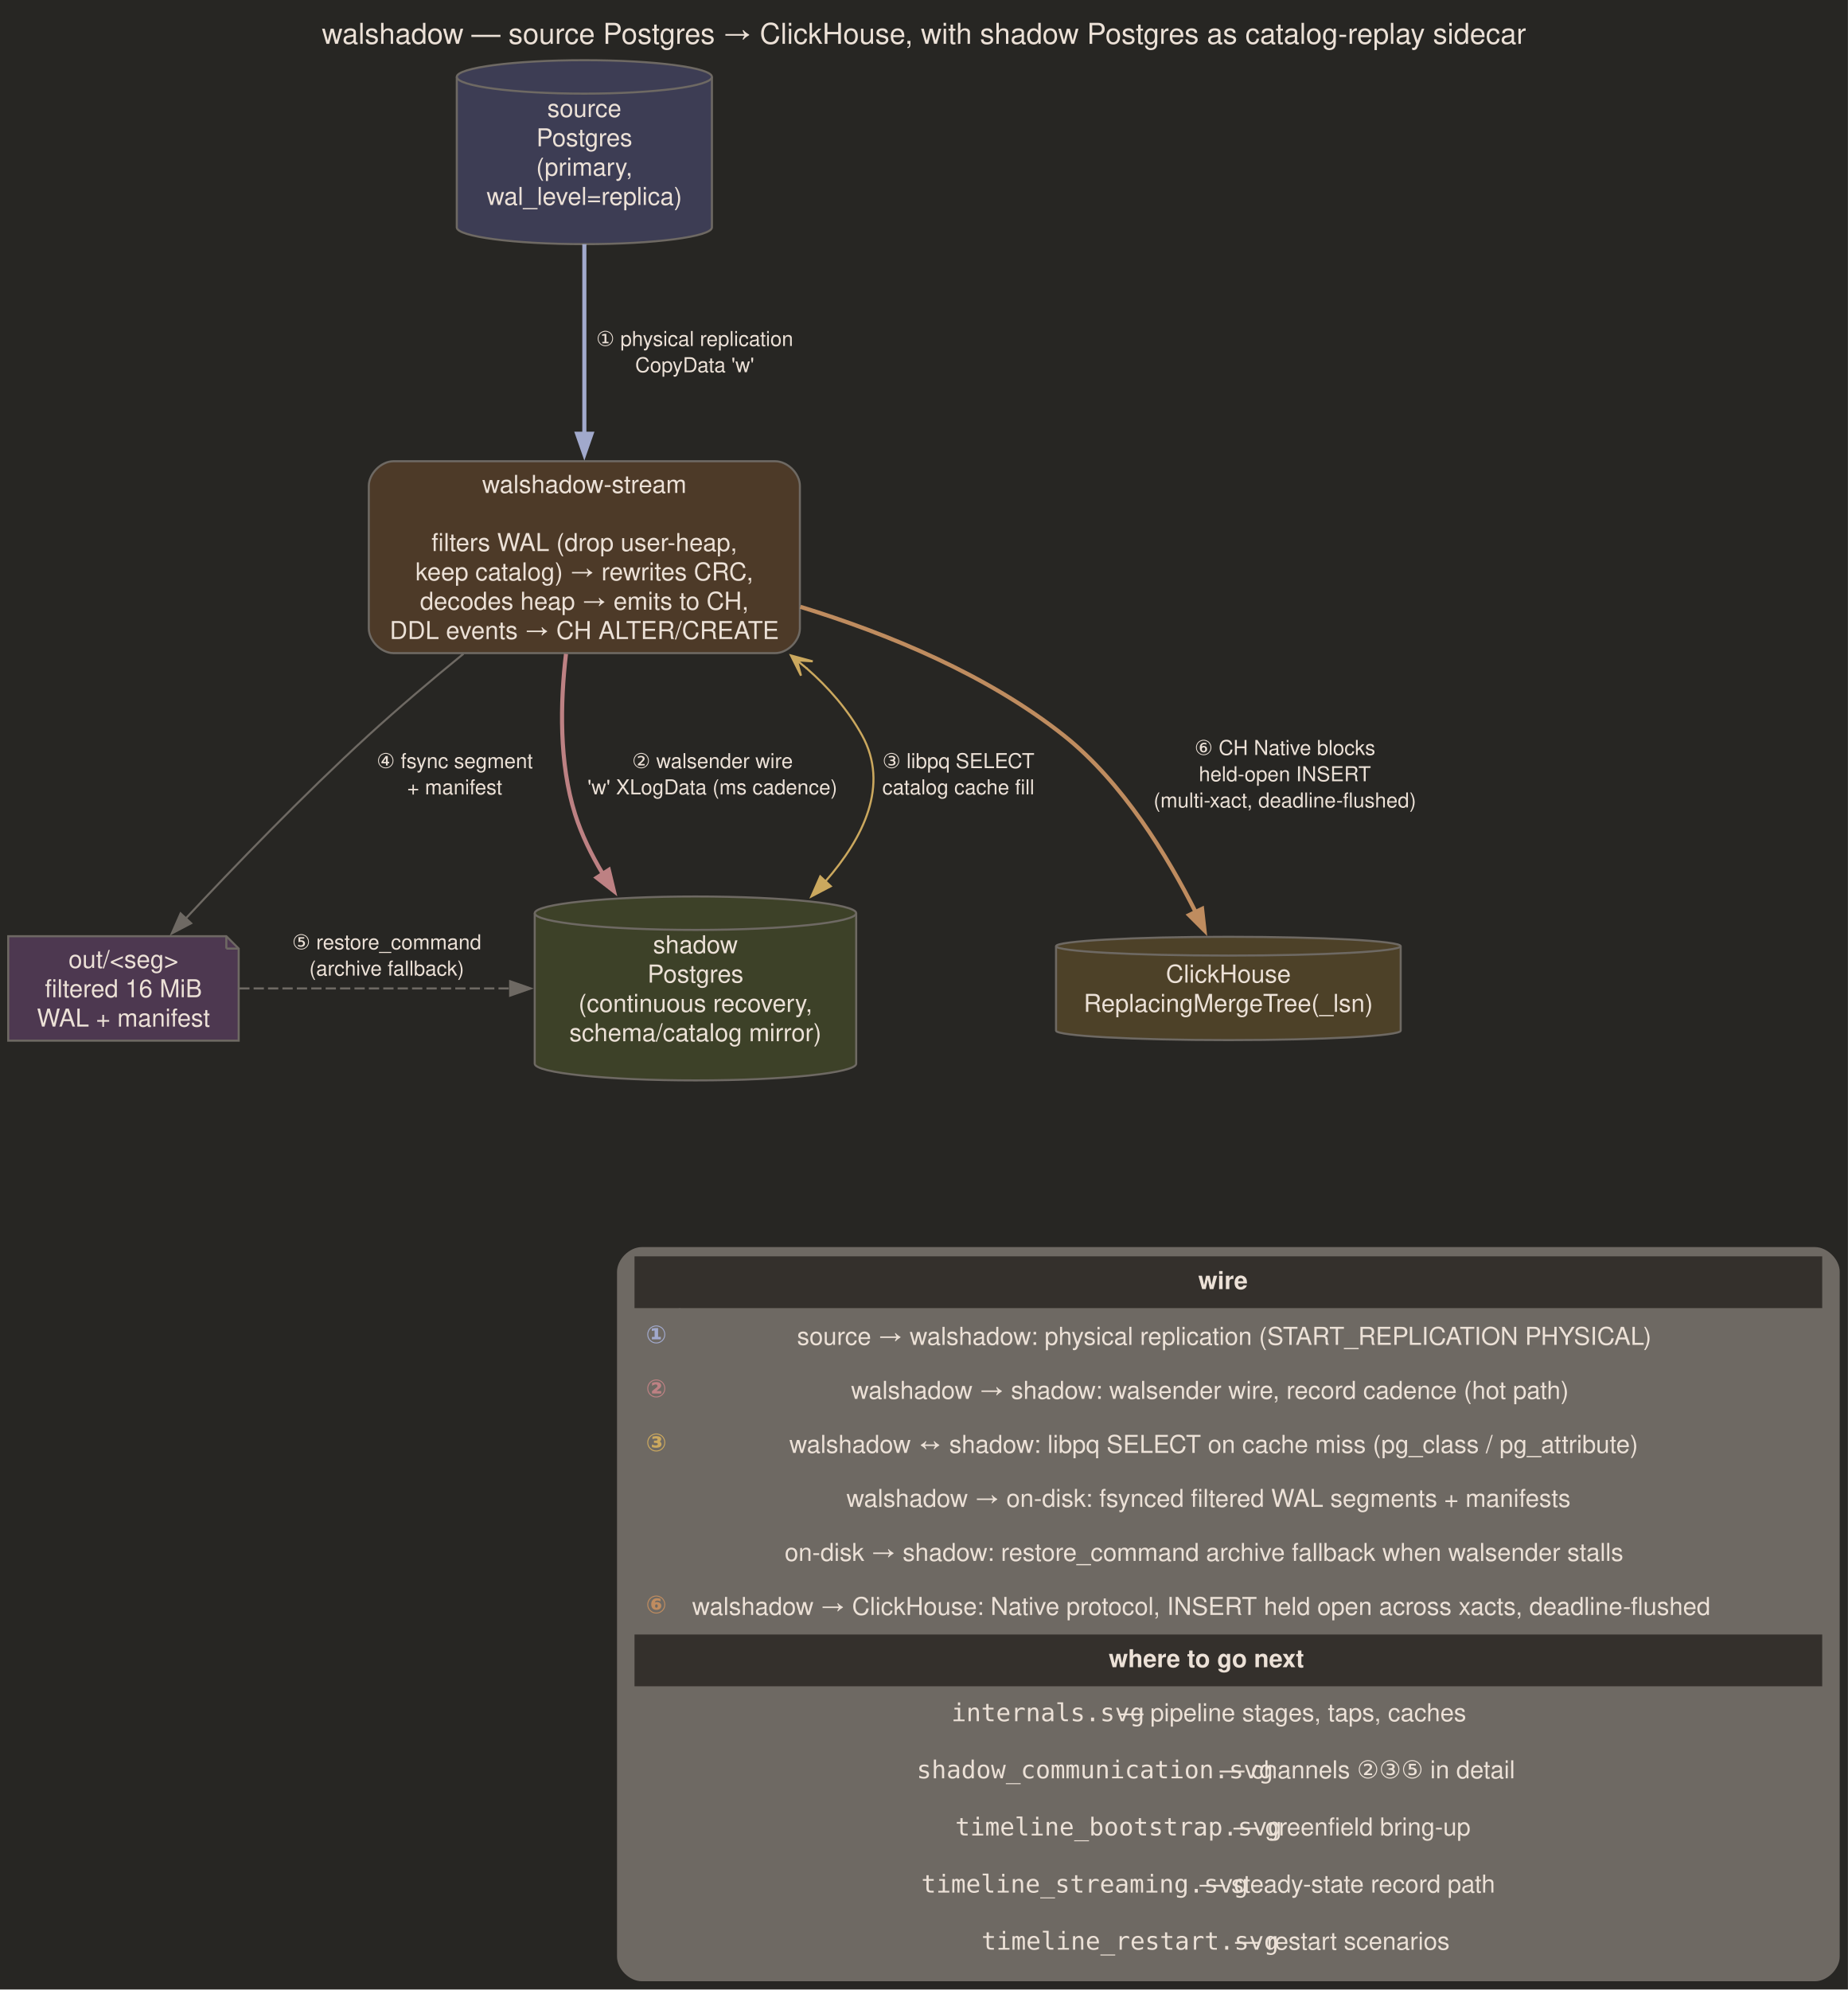
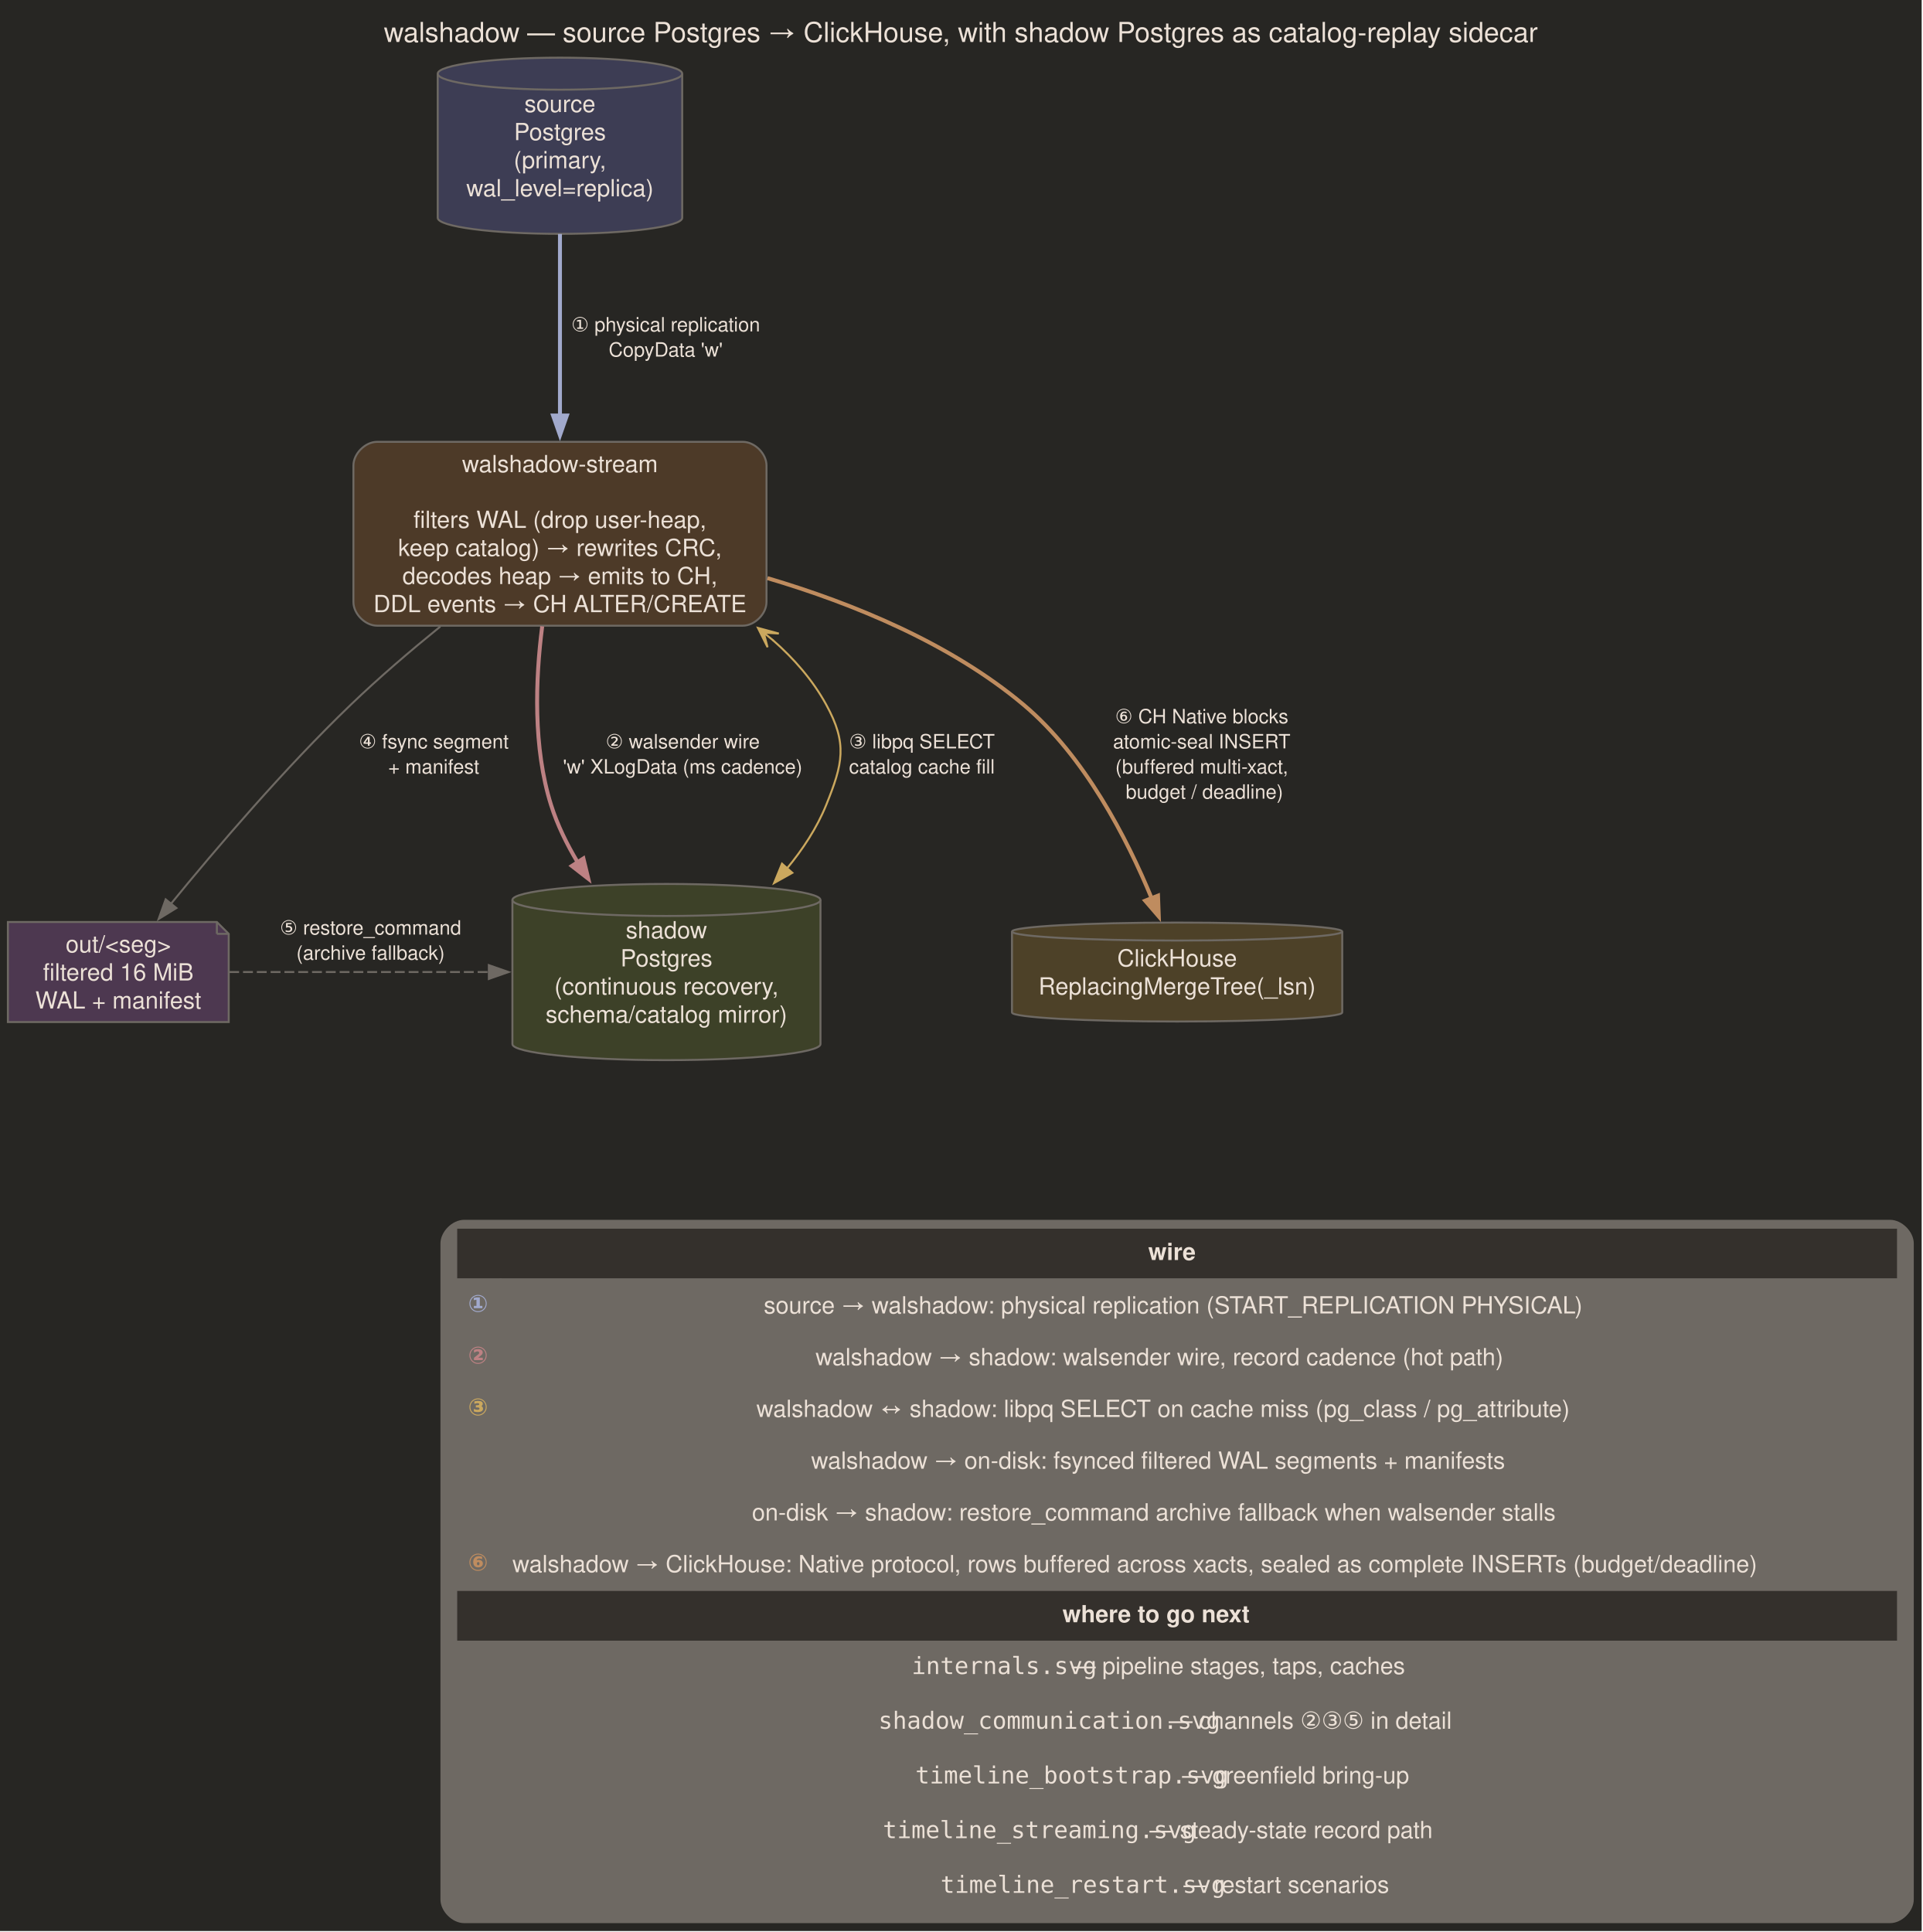
- <svg xmlns="http://www.w3.org/2000/svg" width="898pt" height="967pt" viewBox="0.00 0.00 898.00 967.00">
-   <g id="graph0" class="graph" transform="scale(1 1) rotate(0) translate(4 962.75)">
-     <polygon fill="#272623" stroke="none" points="-4,4 -4,-962.75 894.12,-962.75 894.12,4 -4,4" />
-     <text xml:space="preserve" text-anchor="middle" x="445.06" y="-941.45" font-family="Helvetica,sans-Serif" font-size="14.00" fill="#ece1d7">walshadow — source Postgres → ClickHouse, with shadow Postgres as catalog-replay sidecar</text>
+ <svg xmlns="http://www.w3.org/2000/svg" width="975pt" height="980pt" viewBox="0.00 0.00 975.00 980.00">
+   <g id="graph0" class="graph" transform="scale(1 1) rotate(0) translate(4 975.5)">
+     <polygon fill="#272623" stroke="none" points="-4,4 -4,-975.5 970.62,-975.5 970.62,4 -4,4" />
+     <text xml:space="preserve" text-anchor="middle" x="483.31" y="-954.2" font-family="Helvetica,sans-Serif" font-size="14.00" fill="#ece1d7">walshadow — source Postgres → ClickHouse, with shadow Postgres as catalog-replay sidecar</text>
    <g id="node1" class="node">
-       <path fill="#3d3d54" stroke="#6e6963" d="M342,-925.38C342,-929.86 314.21,-933.5 280,-933.5 245.79,-933.5 218,-929.86 218,-925.38 218,-925.38 218,-852.25 218,-852.25 218,-847.77 245.79,-844.12 280,-844.12 314.21,-844.12 342,-847.77 342,-852.25 342,-852.25 342,-925.38 342,-925.38" />
-       <path fill="none" stroke="#6e6963" d="M342,-925.38C342,-920.89 314.21,-917.25 280,-917.25 245.79,-917.25 218,-920.89 218,-925.38" />
-       <text xml:space="preserve" text-anchor="middle" x="280" y="-905.91" font-family="Helvetica,sans-Serif" font-size="12.00" fill="#ece1d7">source</text>
-       <text xml:space="preserve" text-anchor="middle" x="280" y="-891.66" font-family="Helvetica,sans-Serif" font-size="12.00" fill="#ece1d7">Postgres</text>
-       <text xml:space="preserve" text-anchor="middle" x="280" y="-877.41" font-family="Helvetica,sans-Serif" font-size="12.00" fill="#ece1d7">(primary,</text>
-       <text xml:space="preserve" text-anchor="middle" x="280" y="-863.16" font-family="Helvetica,sans-Serif" font-size="12.00" fill="#ece1d7">wal_level=replica)</text>
+       <path fill="#3d3d54" stroke="#6e6963" d="M342,-938.12C342,-942.61 314.21,-946.25 280,-946.25 245.79,-946.25 218,-942.61 218,-938.12 218,-938.12 218,-865 218,-865 218,-860.52 245.79,-856.88 280,-856.88 314.21,-856.88 342,-860.52 342,-865 342,-865 342,-938.12 342,-938.12" />
+       <path fill="none" stroke="#6e6963" d="M342,-938.12C342,-933.64 314.21,-930 280,-930 245.79,-930 218,-933.64 218,-938.12" />
+       <text xml:space="preserve" text-anchor="middle" x="280" y="-918.66" font-family="Helvetica,sans-Serif" font-size="12.00" fill="#ece1d7">source</text>
+       <text xml:space="preserve" text-anchor="middle" x="280" y="-904.41" font-family="Helvetica,sans-Serif" font-size="12.00" fill="#ece1d7">Postgres</text>
+       <text xml:space="preserve" text-anchor="middle" x="280" y="-890.16" font-family="Helvetica,sans-Serif" font-size="12.00" fill="#ece1d7">(primary,</text>
+       <text xml:space="preserve" text-anchor="middle" x="280" y="-875.91" font-family="Helvetica,sans-Serif" font-size="12.00" fill="#ece1d7">wal_level=replica)</text>
    </g>
    <g id="node2" class="node">
-       <path fill="#4d3a28" stroke="#6e6963" d="M372.75,-738.62C372.75,-738.62 187.25,-738.62 187.25,-738.62 181.25,-738.62 175.25,-732.62 175.25,-726.62 175.25,-726.62 175.25,-657.38 175.25,-657.38 175.25,-651.38 181.25,-645.38 187.25,-645.38 187.25,-645.38 372.75,-645.38 372.75,-645.38 378.75,-645.38 384.75,-651.38 384.75,-657.38 384.75,-657.38 384.75,-726.62 384.75,-726.62 384.75,-732.62 378.75,-738.62 372.75,-738.62" />
-       <text xml:space="preserve" text-anchor="middle" x="280" y="-723.23" font-family="Helvetica,sans-Serif" font-size="12.00" fill="#ece1d7">walshadow-stream</text>
-       <text xml:space="preserve" text-anchor="middle" x="280" y="-694.98" font-family="Helvetica,sans-Serif" font-size="12.00" fill="#ece1d7">filters WAL (drop user-heap,</text>
-       <text xml:space="preserve" text-anchor="middle" x="280" y="-680.73" font-family="Helvetica,sans-Serif" font-size="12.00" fill="#ece1d7">keep catalog) → rewrites CRC,</text>
-       <text xml:space="preserve" text-anchor="middle" x="280" y="-666.48" font-family="Helvetica,sans-Serif" font-size="12.00" fill="#ece1d7">decodes heap → emits to CH,</text>
-       <text xml:space="preserve" text-anchor="middle" x="280" y="-652.23" font-family="Helvetica,sans-Serif" font-size="12.00" fill="#ece1d7">DDL events → CH ALTER/CREATE</text>
+       <path fill="#4d3a28" stroke="#6e6963" d="M372.75,-751.38C372.75,-751.38 187.25,-751.38 187.25,-751.38 181.25,-751.38 175.25,-745.38 175.25,-739.38 175.25,-739.38 175.25,-670.12 175.25,-670.12 175.25,-664.12 181.25,-658.12 187.25,-658.12 187.25,-658.12 372.75,-658.12 372.75,-658.12 378.75,-658.12 384.75,-664.12 384.75,-670.12 384.75,-670.12 384.75,-739.38 384.75,-739.38 384.75,-745.38 378.75,-751.38 372.75,-751.38" />
+       <text xml:space="preserve" text-anchor="middle" x="280" y="-735.98" font-family="Helvetica,sans-Serif" font-size="12.00" fill="#ece1d7">walshadow-stream</text>
+       <text xml:space="preserve" text-anchor="middle" x="280" y="-707.73" font-family="Helvetica,sans-Serif" font-size="12.00" fill="#ece1d7">filters WAL (drop user-heap,</text>
+       <text xml:space="preserve" text-anchor="middle" x="280" y="-693.48" font-family="Helvetica,sans-Serif" font-size="12.00" fill="#ece1d7">keep catalog) → rewrites CRC,</text>
+       <text xml:space="preserve" text-anchor="middle" x="280" y="-679.23" font-family="Helvetica,sans-Serif" font-size="12.00" fill="#ece1d7">decodes heap → emits to CH,</text>
+       <text xml:space="preserve" text-anchor="middle" x="280" y="-664.98" font-family="Helvetica,sans-Serif" font-size="12.00" fill="#ece1d7">DDL events → CH ALTER/CREATE</text>
    </g>
    <g id="edge1" class="edge">
-       <path fill="none" stroke="#a1a9cc" stroke-width="2" d="M280,-844.09C280,-816.83 280,-781.4 280,-751.71" />
-       <polygon fill="#a1a9cc" stroke="#a1a9cc" stroke-width="2" points="283.5,-751.97 280,-741.97 276.5,-751.97 283.5,-751.97" />
-       <text xml:space="preserve" text-anchor="middle" x="333.62" y="-794.62" font-family="Helvetica,sans-Serif" font-size="10.00" fill="#ece1d7">① physical replication</text>
-       <text xml:space="preserve" text-anchor="middle" x="333.62" y="-781.88" font-family="Helvetica,sans-Serif" font-size="10.00" fill="#ece1d7">CopyData 'w'</text>
+       <path fill="none" stroke="#a1a9cc" stroke-width="2" d="M280,-856.84C280,-829.58 280,-794.15 280,-764.46" />
+       <polygon fill="#a1a9cc" stroke="#a1a9cc" stroke-width="2" points="283.5,-764.72 280,-754.72 276.5,-764.72 283.5,-764.72" />
+       <text xml:space="preserve" text-anchor="middle" x="333.62" y="-807.38" font-family="Helvetica,sans-Serif" font-size="10.00" fill="#ece1d7">① physical replication</text>
+       <text xml:space="preserve" text-anchor="middle" x="333.62" y="-794.62" font-family="Helvetica,sans-Serif" font-size="10.00" fill="#ece1d7">CopyData 'w'</text>
    </g>
    <g id="node3" class="node">
      <polygon fill="#4d3850" stroke="#6e6963" points="106,-507.81 0,-507.81 0,-457.06 112,-457.06 112,-501.81 106,-507.81" />
      <polyline fill="none" stroke="#6e6963" points="106,-507.81 106,-501.81" />
      <polyline fill="none" stroke="#6e6963" points="112,-501.81 106,-501.81" />
      <text xml:space="preserve" text-anchor="middle" x="56" y="-492.41" font-family="Helvetica,sans-Serif" font-size="12.00" fill="#ece1d7">out/&lt;seg&gt;</text>
      <text xml:space="preserve" text-anchor="middle" x="56" y="-478.16" font-family="Helvetica,sans-Serif" font-size="12.00" fill="#ece1d7">filtered 16 MiB</text>
      <text xml:space="preserve" text-anchor="middle" x="56" y="-463.91" font-family="Helvetica,sans-Serif" font-size="12.00" fill="#ece1d7">WAL + manifest</text>
    </g>
    <g id="edge4" class="edge">
-       <path fill="none" stroke="#6e6963" d="M221.24,-645.04C205.9,-632.51 189.58,-618.71 175,-605.38 143.43,-576.5 109.54,-541.32 86.04,-516.19" />
-       <polygon fill="#6e6963" stroke="#6e6963" points="88.89,-514.11 79.51,-509.18 83.77,-518.88 88.89,-514.11" />
-       <text xml:space="preserve" text-anchor="middle" x="217" y="-589.5" font-family="Helvetica,sans-Serif" font-size="10.00" fill="#ece1d7">④ fsync segment</text>
-       <text xml:space="preserve" text-anchor="middle" x="217" y="-576.75" font-family="Helvetica,sans-Serif" font-size="10.00" fill="#ece1d7">+ manifest</text>
+       <path fill="none" stroke="#6e6963" d="M219.32,-657.7C204.09,-645.35 188.07,-631.65 174,-618.12 140.32,-585.77 105.53,-545 82.53,-516.84" />
+       <polygon fill="#6e6963" stroke="#6e6963" points="85.47,-514.9 76.45,-509.34 80.03,-519.31 85.47,-514.9" />
+       <text xml:space="preserve" text-anchor="middle" x="216" y="-595.88" font-family="Helvetica,sans-Serif" font-size="10.00" fill="#ece1d7">④ fsync segment</text>
+       <text xml:space="preserve" text-anchor="middle" x="216" y="-583.12" font-family="Helvetica,sans-Serif" font-size="10.00" fill="#ece1d7">+ manifest</text>
    </g>
    <g id="node4" class="node">
      <path fill="#3d4128" stroke="#6e6963" d="M412.12,-519C412.12,-523.48 377.11,-527.12 334,-527.12 290.89,-527.12 255.88,-523.48 255.88,-519 255.88,-519 255.88,-445.88 255.88,-445.88 255.88,-441.39 290.89,-437.75 334,-437.75 377.11,-437.75 412.12,-441.39 412.12,-445.88 412.12,-445.88 412.12,-519 412.12,-519" />
      <path fill="none" stroke="#6e6963" d="M412.12,-519C412.12,-514.52 377.11,-510.88 334,-510.88 290.89,-510.88 255.88,-514.52 255.88,-519" />
      <text xml:space="preserve" text-anchor="middle" x="334" y="-499.54" font-family="Helvetica,sans-Serif" font-size="12.00" fill="#ece1d7">shadow</text>
      <text xml:space="preserve" text-anchor="middle" x="334" y="-485.29" font-family="Helvetica,sans-Serif" font-size="12.00" fill="#ece1d7">Postgres</text>
      <text xml:space="preserve" text-anchor="middle" x="334" y="-471.04" font-family="Helvetica,sans-Serif" font-size="12.00" fill="#ece1d7">(continuous recovery,</text>
      <text xml:space="preserve" text-anchor="middle" x="334" y="-456.79" font-family="Helvetica,sans-Serif" font-size="12.00" fill="#ece1d7">schema/catalog mirror)</text>
    </g>
    <g id="edge2" class="edge">
-       <path fill="none" stroke="#bd8183" stroke-width="2" d="M271.08,-645C268.26,-621.23 267.65,-592.07 275.5,-567.12 278.64,-557.15 283.44,-547.32 288.97,-538.11" />
+       <path fill="none" stroke="#bd8183" stroke-width="2" d="M270.99,-657.8C267.52,-630.79 266.31,-596.33 275.5,-567.12 278.64,-557.15 283.44,-547.32 288.97,-538.11" />
      <polygon fill="#bd8183" stroke="#bd8183" stroke-width="2" points="291.89,-540.05 294.37,-529.75 286.01,-536.25 291.89,-540.05" />
-       <text xml:space="preserve" text-anchor="middle" x="342.25" y="-589.5" font-family="Helvetica,sans-Serif" font-size="10.00" fill="#ece1d7">② walsender wire</text>
-       <text xml:space="preserve" text-anchor="middle" x="342.25" y="-576.75" font-family="Helvetica,sans-Serif" font-size="10.00" fill="#ece1d7">'w' XLogData (ms cadence)</text>
+       <text xml:space="preserve" text-anchor="middle" x="342.25" y="-595.88" font-family="Helvetica,sans-Serif" font-size="10.00" fill="#ece1d7">② walsender wire</text>
+       <text xml:space="preserve" text-anchor="middle" x="342.25" y="-583.12" font-family="Helvetica,sans-Serif" font-size="10.00" fill="#ece1d7">'w' XLogData (ms cadence)</text>
    </g>
    <g id="edge3" class="edge">
-       <path fill="none" stroke="#cba85e" d="M387.94,-638.08C398.72,-628.64 408.18,-617.78 415,-605.38 428.24,-581.29 415.84,-555.8 397.1,-534.38" />
-       <polygon fill="#cba85e" stroke="#cba85e" points="380.41,-644.25 385.29,-634.43 383.33,-641.85 388.14,-637.91 388.14,-637.91 388.14,-637.91 383.33,-641.85 390.99,-641.39 380.41,-644.25" />
-       <polygon fill="#cba85e" stroke="#cba85e" points="399.77,-532.1 390.38,-527.18 394.65,-536.88 399.77,-532.1" />
-       <text xml:space="preserve" text-anchor="middle" x="461.77" y="-589.5" font-family="Helvetica,sans-Serif" font-size="10.00" fill="#ece1d7">③ libpq SELECT</text>
-       <text xml:space="preserve" text-anchor="middle" x="461.77" y="-576.75" font-family="Helvetica,sans-Serif" font-size="10.00" fill="#ece1d7">catalog cache fill</text>
+       <path fill="none" stroke="#cba85e" d="M387.94,-650.83C398.72,-641.39 408.18,-630.53 415,-618.12 425.92,-598.26 423.5,-588.14 415,-567.12 410.31,-555.53 403.15,-544.65 395,-534.82" />
+       <polygon fill="#cba85e" stroke="#cba85e" points="380.41,-657 385.29,-647.18 383.33,-654.6 388.14,-650.66 388.14,-650.66 388.14,-650.66 383.33,-654.6 390.99,-654.14 380.41,-657" />
+       <polygon fill="#cba85e" stroke="#cba85e" points="397.85,-532.77 388.61,-527.59 392.61,-537.4 397.85,-532.77" />
+       <text xml:space="preserve" text-anchor="middle" x="463.56" y="-595.88" font-family="Helvetica,sans-Serif" font-size="10.00" fill="#ece1d7">③ libpq SELECT</text>
+       <text xml:space="preserve" text-anchor="middle" x="463.56" y="-583.12" font-family="Helvetica,sans-Serif" font-size="10.00" fill="#ece1d7">catalog cache fill</text>
    </g>
    <g id="node5" class="node">
      <path fill="#4d4128" stroke="#6e6963" d="M676.75,-502.97C676.75,-505.49 639.21,-507.53 593,-507.53 546.79,-507.53 509.25,-505.49 509.25,-502.97 509.25,-502.97 509.25,-461.91 509.25,-461.91 509.25,-459.39 546.79,-457.34 593,-457.34 639.21,-457.34 676.75,-459.39 676.75,-461.91 676.75,-461.91 676.75,-502.97 676.75,-502.97" />
      <path fill="none" stroke="#6e6963" d="M676.75,-502.97C676.75,-500.45 639.21,-498.41 593,-498.41 546.79,-498.41 509.25,-500.45 509.25,-502.97" />
      <text xml:space="preserve" text-anchor="middle" x="593" y="-485.29" font-family="Helvetica,sans-Serif" font-size="12.00" fill="#ece1d7">ClickHouse</text>
      <text xml:space="preserve" text-anchor="middle" x="593" y="-471.04" font-family="Helvetica,sans-Serif" font-size="12.00" fill="#ece1d7">ReplacingMergeTree(_lsn)</text>
    </g>
    <g id="edge6" class="edge">
-       <path fill="none" stroke="#bf8c5f" stroke-width="2" d="M384.98,-667.89C427.86,-654.72 475.96,-634.79 513,-605.38 541.71,-582.57 563.54,-546.55 577.09,-519.55" />
-       <polygon fill="#bf8c5f" stroke="#bf8c5f" stroke-width="2" points="580.22,-521.12 581.41,-510.6 573.91,-518.08 580.22,-521.12" />
-       <text xml:space="preserve" text-anchor="middle" x="620.47" y="-595.88" font-family="Helvetica,sans-Serif" font-size="10.00" fill="#ece1d7">⑥ CH Native blocks</text>
-       <text xml:space="preserve" text-anchor="middle" x="620.47" y="-583.12" font-family="Helvetica,sans-Serif" font-size="10.00" fill="#ece1d7">held-open INSERT</text>
-       <text xml:space="preserve" text-anchor="middle" x="620.47" y="-570.38" font-family="Helvetica,sans-Serif" font-size="10.00" fill="#ece1d7">(multi-xact, deadline-flushed)</text>
+       <path fill="none" stroke="#bf8c5f" stroke-width="2" d="M385.22,-682.26C428.98,-669.3 478.06,-649.09 515,-618.12 546.17,-592 567.65,-550.04 580.06,-519.9" />
+       <polygon fill="#bf8c5f" stroke="#bf8c5f" stroke-width="2" points="583.31,-521.19 583.71,-510.6 576.8,-518.62 583.31,-521.19" />
+       <text xml:space="preserve" text-anchor="middle" x="605.48" y="-608.62" font-family="Helvetica,sans-Serif" font-size="10.00" fill="#ece1d7">⑥ CH Native blocks</text>
+       <text xml:space="preserve" text-anchor="middle" x="605.48" y="-595.88" font-family="Helvetica,sans-Serif" font-size="10.00" fill="#ece1d7">atomic-seal INSERT</text>
+       <text xml:space="preserve" text-anchor="middle" x="605.48" y="-583.12" font-family="Helvetica,sans-Serif" font-size="10.00" fill="#ece1d7">(buffered multi-xact,</text>
+       <text xml:space="preserve" text-anchor="middle" x="605.48" y="-570.38" font-family="Helvetica,sans-Serif" font-size="10.00" fill="#ece1d7"> budget / deadline)</text>
    </g>
    <g id="edge5" class="edge">
      <path fill="none" stroke="#6e6963" stroke-dasharray="5,2" d="M112.26,-482.44C150.05,-482.44 200.68,-482.44 244.01,-482.44" />
      <polygon fill="#6e6963" stroke="#6e6963" points="243.93,-485.94 253.93,-482.44 243.93,-478.94 243.93,-485.94" />
      <text xml:space="preserve" text-anchor="middle" x="183.94" y="-501.44" font-family="Helvetica,sans-Serif" font-size="10.00" fill="#ece1d7">⑤ restore_command</text>
      <text xml:space="preserve" text-anchor="middle" x="183.94" y="-488.69" font-family="Helvetica,sans-Serif" font-size="10.00" fill="#ece1d7">(archive fallback)</text>
    </g>
    <g id="node6" class="node">
-       <path fill="#6e6963" stroke="none" d="M878.12,-356.75C878.12,-356.75 307.88,-356.75 307.88,-356.75 301.88,-356.75 295.88,-350.75 295.88,-344.75 295.88,-344.75 295.88,-12 295.88,-12 295.88,-6 301.88,0 307.88,0 307.88,0 878.12,0 878.12,0 884.12,0 890.12,-6 890.12,-12 890.12,-12 890.12,-344.75 890.12,-344.75 890.12,-350.75 884.12,-356.75 878.12,-356.75" />
-       <polygon fill="#34302c" stroke="none" points="303.88,-326.5 303.88,-352.75 882.12,-352.75 882.12,-326.5 303.88,-326.5" />
-       <polygon fill="none" stroke="#6e6963" points="303.88,-326.5 303.88,-352.75 882.12,-352.75 882.12,-326.5 303.88,-326.5" />
+       <path fill="#6e6963" stroke="none" d="M954.62,-356.75C954.62,-356.75 231.38,-356.75 231.38,-356.75 225.38,-356.75 219.38,-350.75 219.38,-344.75 219.38,-344.75 219.38,-12 219.38,-12 219.38,-6 225.38,0 231.38,0 231.38,0 954.62,0 954.62,0 960.62,0 966.62,-6 966.62,-12 966.62,-12 966.62,-344.75 966.62,-344.75 966.62,-350.75 960.62,-356.75 954.62,-356.75" />
+       <polygon fill="#34302c" stroke="none" points="227.38,-326.5 227.38,-352.75 958.62,-352.75 958.62,-326.5 227.38,-326.5" />
+       <polygon fill="none" stroke="#6e6963" points="227.38,-326.5 227.38,-352.75 958.62,-352.75 958.62,-326.5 227.38,-326.5" />
      <text xml:space="preserve" text-anchor="start" x="578.38" y="-336.35" font-family="Helvetica,sans-Serif" font-weight="bold" font-size="12.00" fill="#ece1d7">wire</text>
-       <polygon fill="none" stroke="#6e6963" points="303.88,-300.25 303.88,-326.5 326.38,-326.5 326.38,-300.25 303.88,-300.25" />
-       <text xml:space="preserve" text-anchor="start" x="309.88" y="-310.1" font-family="Helvetica,sans-Serif" font-weight="bold" font-size="12.00" fill="#a1a9cc">①</text>
-       <polygon fill="none" stroke="#6e6963" points="326.38,-300.25 326.38,-326.5 882.12,-326.5 882.12,-300.25 326.38,-300.25" />
+       <polygon fill="none" stroke="#6e6963" points="227.38,-300.25 227.38,-326.5 249.88,-326.5 249.88,-300.25 227.38,-300.25" />
+       <text xml:space="preserve" text-anchor="start" x="233.38" y="-310.1" font-family="Helvetica,sans-Serif" font-weight="bold" font-size="12.00" fill="#a1a9cc">①</text>
+       <polygon fill="none" stroke="#6e6963" points="249.88,-300.25 249.88,-326.5 958.62,-326.5 958.62,-300.25 249.88,-300.25" />
      <text xml:space="preserve" text-anchor="start" x="383.38" y="-309.25" font-family="Helvetica,sans-Serif" font-size="12.00" fill="#ece1d7">source → walshadow: physical replication (START_REPLICATION PHYSICAL)</text>
-       <polygon fill="none" stroke="#6e6963" points="303.88,-274 303.88,-300.25 326.38,-300.25 326.38,-274 303.88,-274" />
-       <text xml:space="preserve" text-anchor="start" x="309.88" y="-283.85" font-family="Helvetica,sans-Serif" font-weight="bold" font-size="12.00" fill="#bd8183">②</text>
-       <polygon fill="none" stroke="#6e6963" points="326.38,-274 326.38,-300.25 882.12,-300.25 882.12,-274 326.38,-274" />
+       <polygon fill="none" stroke="#6e6963" points="227.38,-274 227.38,-300.25 249.88,-300.25 249.88,-274 227.38,-274" />
+       <text xml:space="preserve" text-anchor="start" x="233.38" y="-283.85" font-family="Helvetica,sans-Serif" font-weight="bold" font-size="12.00" fill="#bd8183">②</text>
+       <polygon fill="none" stroke="#6e6963" points="249.88,-274 249.88,-300.25 958.62,-300.25 958.62,-274 249.88,-274" />
      <text xml:space="preserve" text-anchor="start" x="409.62" y="-283" font-family="Helvetica,sans-Serif" font-size="12.00" fill="#ece1d7">walshadow → shadow: walsender wire, record cadence (hot path)</text>
-       <polygon fill="none" stroke="#6e6963" points="303.88,-247.75 303.88,-274 326.38,-274 326.38,-247.75 303.88,-247.75" />
-       <text xml:space="preserve" text-anchor="start" x="309.88" y="-257.6" font-family="Helvetica,sans-Serif" font-weight="bold" font-size="12.00" fill="#cba85e">③</text>
-       <polygon fill="none" stroke="#6e6963" points="326.38,-247.75 326.38,-274 882.12,-274 882.12,-247.75 326.38,-247.75" />
+       <polygon fill="none" stroke="#6e6963" points="227.38,-247.75 227.38,-274 249.88,-274 249.88,-247.75 227.38,-247.75" />
+       <text xml:space="preserve" text-anchor="start" x="233.38" y="-257.6" font-family="Helvetica,sans-Serif" font-weight="bold" font-size="12.00" fill="#cba85e">③</text>
+       <polygon fill="none" stroke="#6e6963" points="249.88,-247.75 249.88,-274 958.62,-274 958.62,-247.75 249.88,-247.75" />
      <text xml:space="preserve" text-anchor="start" x="379.62" y="-256.75" font-family="Helvetica,sans-Serif" font-size="12.00" fill="#ece1d7">walshadow ↔ shadow: libpq SELECT on cache miss (pg_class / pg_attribute)</text>
-       <polygon fill="none" stroke="#6e6963" points="303.88,-221.5 303.88,-247.75 326.38,-247.75 326.38,-221.5 303.88,-221.5" />
-       <text xml:space="preserve" text-anchor="start" x="309.88" y="-231.35" font-family="Helvetica,sans-Serif" font-weight="bold" font-size="12.00" fill="#6e6963">④</text>
-       <polygon fill="none" stroke="#6e6963" points="326.38,-221.5 326.38,-247.75 882.12,-247.75 882.12,-221.5 326.38,-221.5" />
+       <polygon fill="none" stroke="#6e6963" points="227.38,-221.5 227.38,-247.75 249.88,-247.75 249.88,-221.5 227.38,-221.5" />
+       <text xml:space="preserve" text-anchor="start" x="233.38" y="-231.35" font-family="Helvetica,sans-Serif" font-weight="bold" font-size="12.00" fill="#6e6963">④</text>
+       <polygon fill="none" stroke="#6e6963" points="249.88,-221.5 249.88,-247.75 958.62,-247.75 958.62,-221.5 249.88,-221.5" />
      <text xml:space="preserve" text-anchor="start" x="407.38" y="-230.5" font-family="Helvetica,sans-Serif" font-size="12.00" fill="#ece1d7">walshadow → on-disk: fsynced filtered WAL segments + manifests</text>
-       <polygon fill="none" stroke="#6e6963" points="303.88,-195.25 303.88,-221.5 326.38,-221.5 326.38,-195.25 303.88,-195.25" />
-       <text xml:space="preserve" text-anchor="start" x="309.88" y="-205.1" font-family="Helvetica,sans-Serif" font-weight="bold" font-size="12.00" fill="#6e6963">⑤</text>
-       <polygon fill="none" stroke="#6e6963" points="326.38,-195.25 326.38,-221.5 882.12,-221.5 882.12,-195.25 326.38,-195.25" />
+       <polygon fill="none" stroke="#6e6963" points="227.38,-195.25 227.38,-221.5 249.88,-221.5 249.88,-195.25 227.38,-195.25" />
+       <text xml:space="preserve" text-anchor="start" x="233.38" y="-205.1" font-family="Helvetica,sans-Serif" font-weight="bold" font-size="12.00" fill="#6e6963">⑤</text>
+       <polygon fill="none" stroke="#6e6963" points="249.88,-195.25 249.88,-221.5 958.62,-221.5 958.62,-195.25 249.88,-195.25" />
      <text xml:space="preserve" text-anchor="start" x="377.38" y="-204.25" font-family="Helvetica,sans-Serif" font-size="12.00" fill="#ece1d7">on-disk → shadow: restore_command archive fallback when walsender stalls</text>
-       <polygon fill="none" stroke="#6e6963" points="303.88,-169 303.88,-195.25 326.38,-195.25 326.38,-169 303.88,-169" />
-       <text xml:space="preserve" text-anchor="start" x="309.88" y="-178.85" font-family="Helvetica,sans-Serif" font-weight="bold" font-size="12.00" fill="#bf8c5f">⑥</text>
-       <polygon fill="none" stroke="#6e6963" points="326.38,-169 326.38,-195.25 882.12,-195.25 882.12,-169 326.38,-169" />
-       <text xml:space="preserve" text-anchor="start" x="332.38" y="-178" font-family="Helvetica,sans-Serif" font-size="12.00" fill="#ece1d7">walshadow → ClickHouse: Native protocol, INSERT held open across xacts, deadline-flushed</text>
-       <polygon fill="#34302c" stroke="none" points="303.88,-142.75 303.88,-169 882.12,-169 882.12,-142.75 303.88,-142.75" />
-       <polygon fill="none" stroke="#6e6963" points="303.88,-142.75 303.88,-169 882.12,-169 882.12,-142.75 303.88,-142.75" />
+       <polygon fill="none" stroke="#6e6963" points="227.38,-169 227.38,-195.25 249.88,-195.25 249.88,-169 227.38,-169" />
+       <text xml:space="preserve" text-anchor="start" x="233.38" y="-178.85" font-family="Helvetica,sans-Serif" font-weight="bold" font-size="12.00" fill="#bf8c5f">⑥</text>
+       <polygon fill="none" stroke="#6e6963" points="249.88,-169 249.88,-195.25 958.62,-195.25 958.62,-169 249.88,-169" />
+       <text xml:space="preserve" text-anchor="start" x="255.88" y="-178" font-family="Helvetica,sans-Serif" font-size="12.00" fill="#ece1d7">walshadow → ClickHouse: Native protocol, rows buffered across xacts, sealed as complete INSERTs (budget/deadline)</text>
+       <polygon fill="#34302c" stroke="none" points="227.38,-142.75 227.38,-169 958.62,-169 958.62,-142.75 227.38,-142.75" />
+       <polygon fill="none" stroke="#6e6963" points="227.38,-142.75 227.38,-169 958.62,-169 958.62,-142.75 227.38,-142.75" />
      <text xml:space="preserve" text-anchor="start" x="534.88" y="-152.6" font-family="Helvetica,sans-Serif" font-weight="bold" font-size="12.00" fill="#ece1d7">where to go next</text>
-       <polygon fill="none" stroke="#6e6963" points="303.88,-115 303.88,-142.75 882.12,-142.75 882.12,-115 303.88,-115" />
+       <polygon fill="none" stroke="#6e6963" points="227.38,-115 227.38,-142.75 958.62,-142.75 958.62,-115 227.38,-115" />
      <text xml:space="preserve" text-anchor="start" x="458.38" y="-126.35" font-family="monospace" font-size="12.00" fill="#ece1d7">internals.svg</text>
      <text xml:space="preserve" text-anchor="start" x="536.38" y="-126.35" font-family="Helvetica,sans-Serif" font-size="12.00" fill="#ece1d7"> — pipeline stages, taps, caches</text>
-       <polygon fill="none" stroke="#6e6963" points="303.88,-87.25 303.88,-115 882.12,-115 882.12,-87.25 303.88,-87.25" />
+       <polygon fill="none" stroke="#6e6963" points="227.38,-87.25 227.38,-115 958.62,-115 958.62,-87.25 227.38,-87.25" />
      <text xml:space="preserve" text-anchor="start" x="441.5" y="-98.6" font-family="monospace" font-size="12.00" fill="#ece1d7">shadow_communication.svg</text>
      <text xml:space="preserve" text-anchor="start" x="585.5" y="-98.6" font-family="Helvetica,sans-Serif" font-size="12.00" fill="#ece1d7"> — channels ②③⑤ in detail</text>
-       <polygon fill="none" stroke="#6e6963" points="303.88,-59.5 303.88,-87.25 882.12,-87.25 882.12,-59.5 303.88,-59.5" />
+       <polygon fill="none" stroke="#6e6963" points="227.38,-59.5 227.38,-87.25 958.62,-87.25 958.62,-59.5 227.38,-59.5" />
      <text xml:space="preserve" text-anchor="start" x="460.25" y="-70.85" font-family="monospace" font-size="12.00" fill="#ece1d7">timeline_bootstrap.svg</text>
      <text xml:space="preserve" text-anchor="start" x="592.25" y="-70.85" font-family="Helvetica,sans-Serif" font-size="12.00" fill="#ece1d7"> — greenfield bring-up</text>
-       <polygon fill="none" stroke="#6e6963" points="303.88,-31.75 303.88,-59.5 882.12,-59.5 882.12,-31.75 303.88,-31.75" />
+       <polygon fill="none" stroke="#6e6963" points="227.38,-31.75 227.38,-59.5 958.62,-59.5 958.62,-31.75 227.38,-31.75" />
      <text xml:space="preserve" text-anchor="start" x="443.75" y="-43.1" font-family="monospace" font-size="12.00" fill="#ece1d7">timeline_streaming.svg</text>
      <text xml:space="preserve" text-anchor="start" x="575.75" y="-43.1" font-family="Helvetica,sans-Serif" font-size="12.00" fill="#ece1d7"> — steady-state record path</text>
-       <polygon fill="none" stroke="#6e6963" points="303.88,-4 303.88,-31.75 882.12,-31.75 882.12,-4 303.88,-4" />
+       <polygon fill="none" stroke="#6e6963" points="227.38,-4 227.38,-31.75 958.62,-31.75 958.62,-4 227.38,-4" />
      <text xml:space="preserve" text-anchor="start" x="473" y="-15.35" font-family="monospace" font-size="12.00" fill="#ece1d7">timeline_restart.svg</text>
      <text xml:space="preserve" text-anchor="start" x="593" y="-15.35" font-family="Helvetica,sans-Serif" font-size="12.00" fill="#ece1d7"> — restart scenarios</text>
    </g>
  </g>
</svg>
